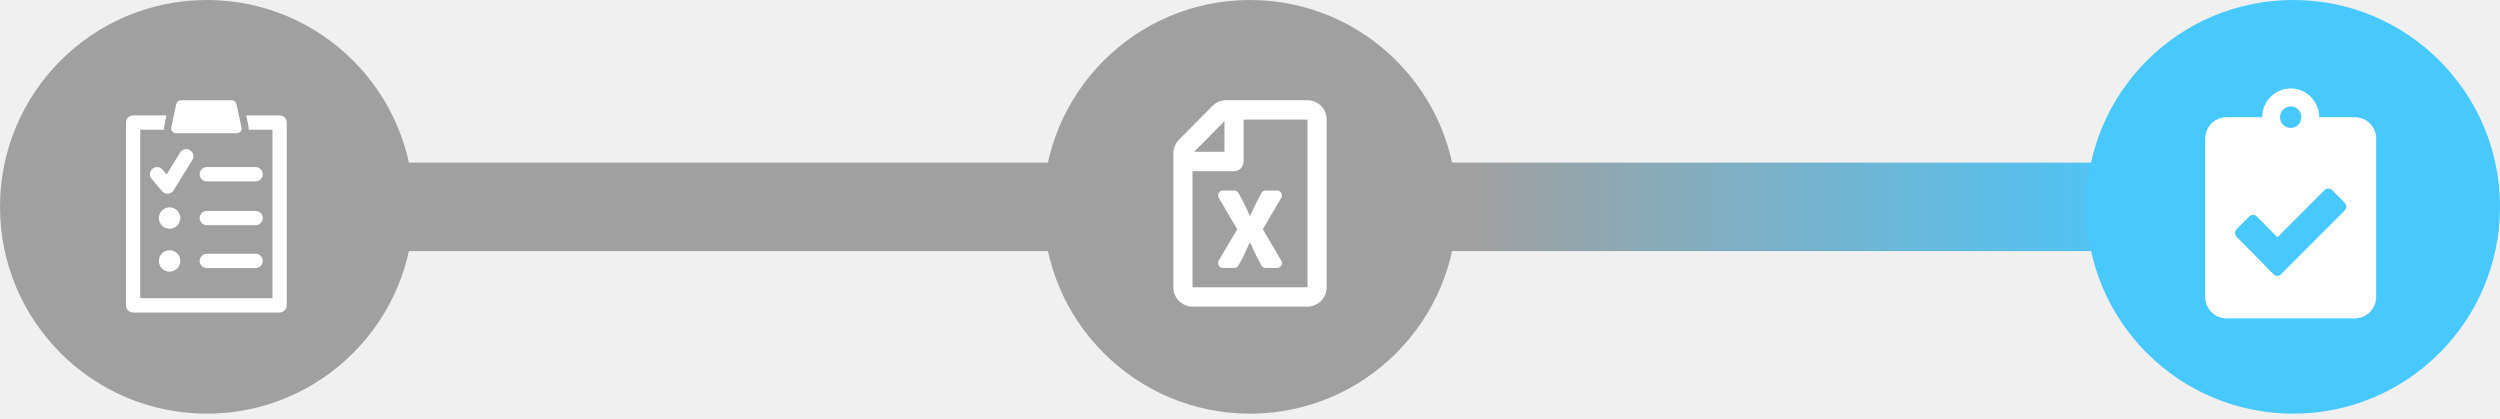
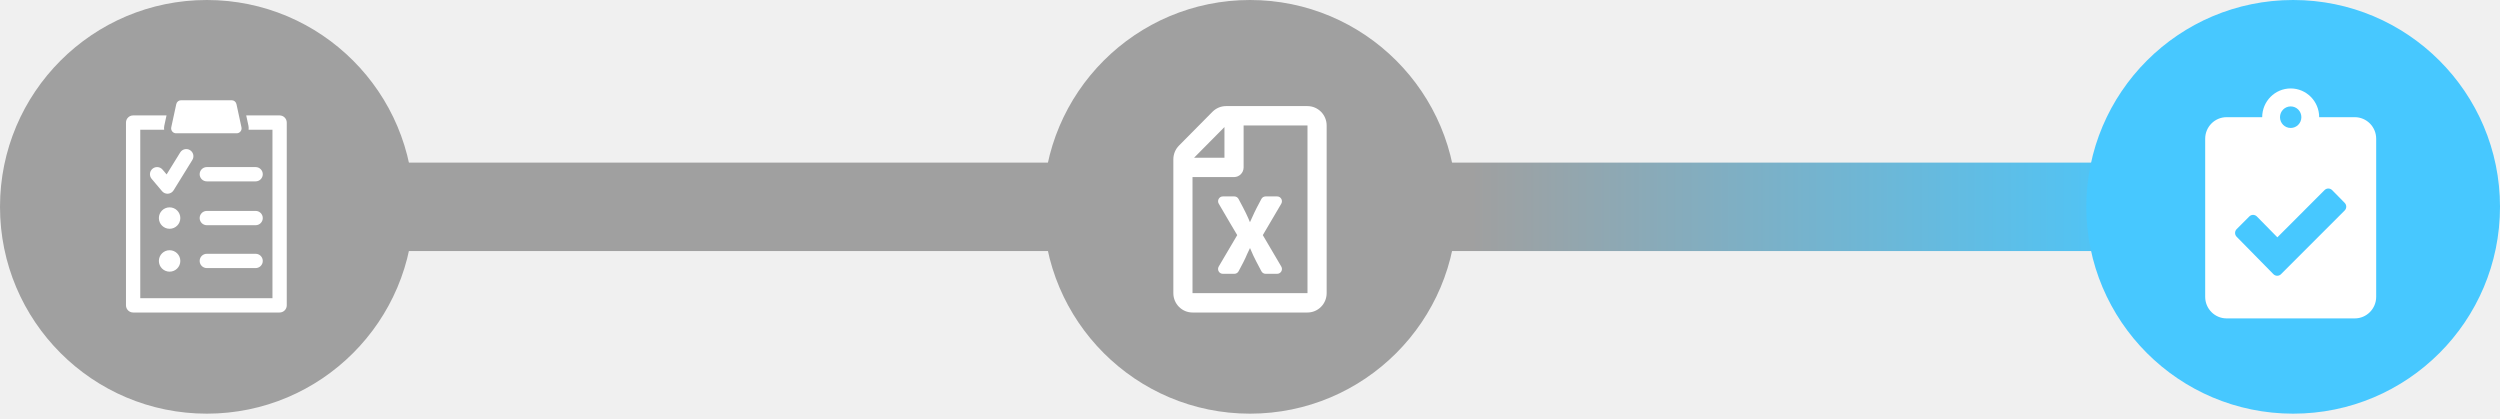
<svg xmlns="http://www.w3.org/2000/svg" width="424" height="71" viewBox="0 0 424 71" fill="none">
  <path d="M36.604 35.079H202.086" stroke="#A0A0A0" stroke-width="15" />
  <path d="M223.439 35.079H388.921" stroke="url(#paint0_linear)" stroke-width="15" />
  <circle cx="212" cy="35.079" r="35.079" fill="#A0A0A0" />
  <circle cx="388.921" cy="35.079" r="35.079" fill="#47C8FF" />
  <circle cx="35.079" cy="35.079" r="35.079" fill="#A0A0A0" />
  <path d="M47.422 19.575H41.758L42.14 21.343C42.187 21.562 42.185 21.782 42.16 21.999H46.209V50.575H23.789V21.999H27.838C27.814 21.781 27.813 21.561 27.86 21.34L28.242 19.575H22.578C21.908 19.575 21.366 20.118 21.366 20.787V51.788C21.366 52.456 21.908 53 22.578 53H47.422C48.091 53 48.634 52.456 48.634 51.788V20.787C48.634 20.118 48.091 19.575 47.422 19.575Z" fill="white" />
  <path d="M43.355 28.337H35.075C34.404 28.337 33.863 28.88 33.863 29.548C33.863 30.218 34.405 30.76 35.075 30.76H43.355C44.026 30.76 44.567 30.218 44.567 29.548C44.568 28.88 44.026 28.337 43.355 28.337Z" fill="white" />
  <path d="M43.355 35.772H35.075C34.404 35.772 33.863 36.314 33.863 36.984C33.863 37.652 34.405 38.196 35.075 38.196H43.355C44.026 38.196 44.567 37.652 44.567 36.984C44.568 36.314 44.026 35.772 43.355 35.772Z" fill="white" />
  <path d="M25.862 28.622C25.35 29.053 25.285 29.818 25.716 30.33L27.484 32.425C27.715 32.699 28.054 32.855 28.41 32.855C28.44 32.855 28.469 32.854 28.5 32.852C28.886 32.824 29.237 32.611 29.441 32.28L32.622 27.13C32.974 26.56 32.798 25.814 32.228 25.463C31.658 25.109 30.913 25.287 30.561 25.857L28.258 29.583L27.569 28.767C27.137 28.255 26.374 28.189 25.862 28.622Z" fill="white" />
  <path d="M28.765 35.167C27.76 35.167 26.946 35.98 26.946 36.984C26.946 37.988 27.76 38.801 28.765 38.801C29.768 38.801 30.582 37.988 30.582 36.984C30.582 35.98 29.768 35.167 28.765 35.167Z" fill="white" />
  <path d="M43.355 43.043H35.075C34.404 43.043 33.863 43.585 33.863 44.256C33.863 44.924 34.405 45.467 35.075 45.467H43.355C44.026 45.467 44.567 44.924 44.567 44.256C44.568 43.585 44.026 43.043 43.355 43.043Z" fill="white" />
  <path d="M28.765 42.438C27.76 42.438 26.946 43.252 26.946 44.256C26.946 45.26 27.76 46.074 28.765 46.074C29.768 46.074 30.582 45.26 30.582 44.256C30.582 43.252 29.768 42.438 28.765 42.438Z" fill="white" />
  <path d="M29.857 22.605H40.14C40.392 22.605 40.63 22.492 40.788 22.295C40.947 22.1 41.008 21.843 40.954 21.596L40.103 17.657C40.019 17.273 39.681 17 39.289 17H30.71C30.318 17 29.98 17.273 29.896 17.657L29.044 21.596C28.992 21.842 29.053 22.1 29.21 22.295C29.369 22.492 29.607 22.605 29.857 22.605Z" fill="white" />
  <g clip-path="url(#clip0)">
-     <path d="M199.955 23.693L205.635 17.958C206.245 17.343 207.071 16.994 207.931 16.994H221.75C223.544 17.001 225 18.471 225 20.282V48.72C225 50.531 223.544 52.001 221.75 52.001H202.25C200.456 52.001 199 50.531 199 48.72V26.018C199 25.149 199.345 24.309 199.955 23.693ZM202.514 25.751H207.667V20.549L202.514 25.751ZM221.75 48.72V20.282H210.917V27.392C210.917 28.301 210.192 29.032 209.292 29.032H202.25V48.72H221.75ZM207.396 32.313H209.346C209.644 32.313 209.915 32.477 210.057 32.744C211.276 35.007 211.56 35.643 211.993 36.688C212.934 34.699 212.46 35.506 213.93 32.744C214.072 32.477 214.349 32.313 214.647 32.313H216.604C217.234 32.313 217.62 32.997 217.308 33.544L214.173 38.876L217.308 44.208C217.627 44.755 217.234 45.438 216.604 45.438H214.647C214.349 45.438 214.079 45.274 213.936 45.008C212.467 42.273 212.379 41.932 212 41.063C210.991 43.128 211.601 42.15 210.064 45.008C209.921 45.274 209.644 45.438 209.346 45.438H207.396C206.766 45.438 206.38 44.755 206.692 44.208L209.833 38.876C209.786 38.801 207.782 35.424 206.698 33.544C206.38 32.997 206.773 32.313 207.396 32.313Z" fill="white" />
+     <path d="M199.955 24.693L205.635 18.958C206.245 18.343 207.071 17.994 207.931 17.994H221.75C223.544 18.001 225 19.471 225 21.282V49.72C225 51.531 223.544 53.001 221.75 53.001H202.25C200.456 53.001 199 51.531 199 49.72V27.018C199 26.149 199.345 25.309 199.955 24.693ZM202.514 26.751H207.667V21.549L202.514 26.751ZM221.75 49.72V21.282H210.917V28.392C210.917 29.301 210.192 30.032 209.292 30.032H202.25V49.72H221.75ZM207.396 33.313H209.346C209.644 33.313 209.915 33.477 210.057 33.744C211.276 36.007 211.56 36.643 211.993 37.688C212.934 35.699 212.46 36.506 213.93 33.744C214.072 33.477 214.349 33.313 214.647 33.313H216.604C217.234 33.313 217.62 33.997 217.308 34.544L214.173 39.876L217.308 45.208C217.627 45.755 217.234 46.438 216.604 46.438H214.647C214.349 46.438 214.079 46.274 213.936 46.008C212.467 43.273 212.379 42.932 212 42.063C210.991 44.128 211.601 43.15 210.064 46.008C209.921 46.274 209.644 46.438 209.346 46.438H207.396C206.766 46.438 206.38 45.755 206.692 45.208L209.833 39.876C209.786 39.801 207.782 36.424 206.698 34.544C206.38 33.997 206.773 33.313 207.396 33.313Z" fill="white" />
  </g>
  <path d="M399.375 19.875H393.333C393.333 17.186 391.166 15 388.5 15C385.834 15 383.667 17.186 383.667 19.875H377.625C375.624 19.875 374 21.513 374 23.531V50.344C374 52.362 375.624 54 377.625 54H399.375C401.376 54 403 52.362 403 50.344V23.531C403 21.513 401.376 19.875 399.375 19.875ZM388.5 18.047C389.504 18.047 390.312 18.862 390.312 19.875C390.312 20.888 389.504 21.703 388.5 21.703C387.496 21.703 386.688 20.888 386.688 19.875C386.688 18.862 387.496 18.047 388.5 18.047ZM397.653 35.703L386.854 46.505C386.499 46.863 385.925 46.855 385.57 46.497L379.332 40.152C378.977 39.794 378.984 39.215 379.339 38.857L381.484 36.709C381.839 36.351 382.413 36.359 382.768 36.717L386.242 40.251L394.247 32.238C394.602 31.88 395.176 31.887 395.531 32.245L397.661 34.409C398.016 34.774 398.008 35.346 397.653 35.703Z" fill="white" />
  <defs>
    <linearGradient id="paint0_linear" x1="369.5" y1="36.078" x2="249.5" y2="36.078" gradientUnits="userSpaceOnUse">
      <stop stop-color="#47C8FF" />
      <stop offset="1" stop-color="#A0A0A0" />
    </linearGradient>
    <clipPath id="clip0">
-       <rect width="26" height="35" fill="white" transform="matrix(-1 0 0 1 225 17)" />
+       <rect width="26" height="35" fill="white" transform="matrix(-1 0 0 1 225 18)" />
    </clipPath>
  </defs>
</svg>
